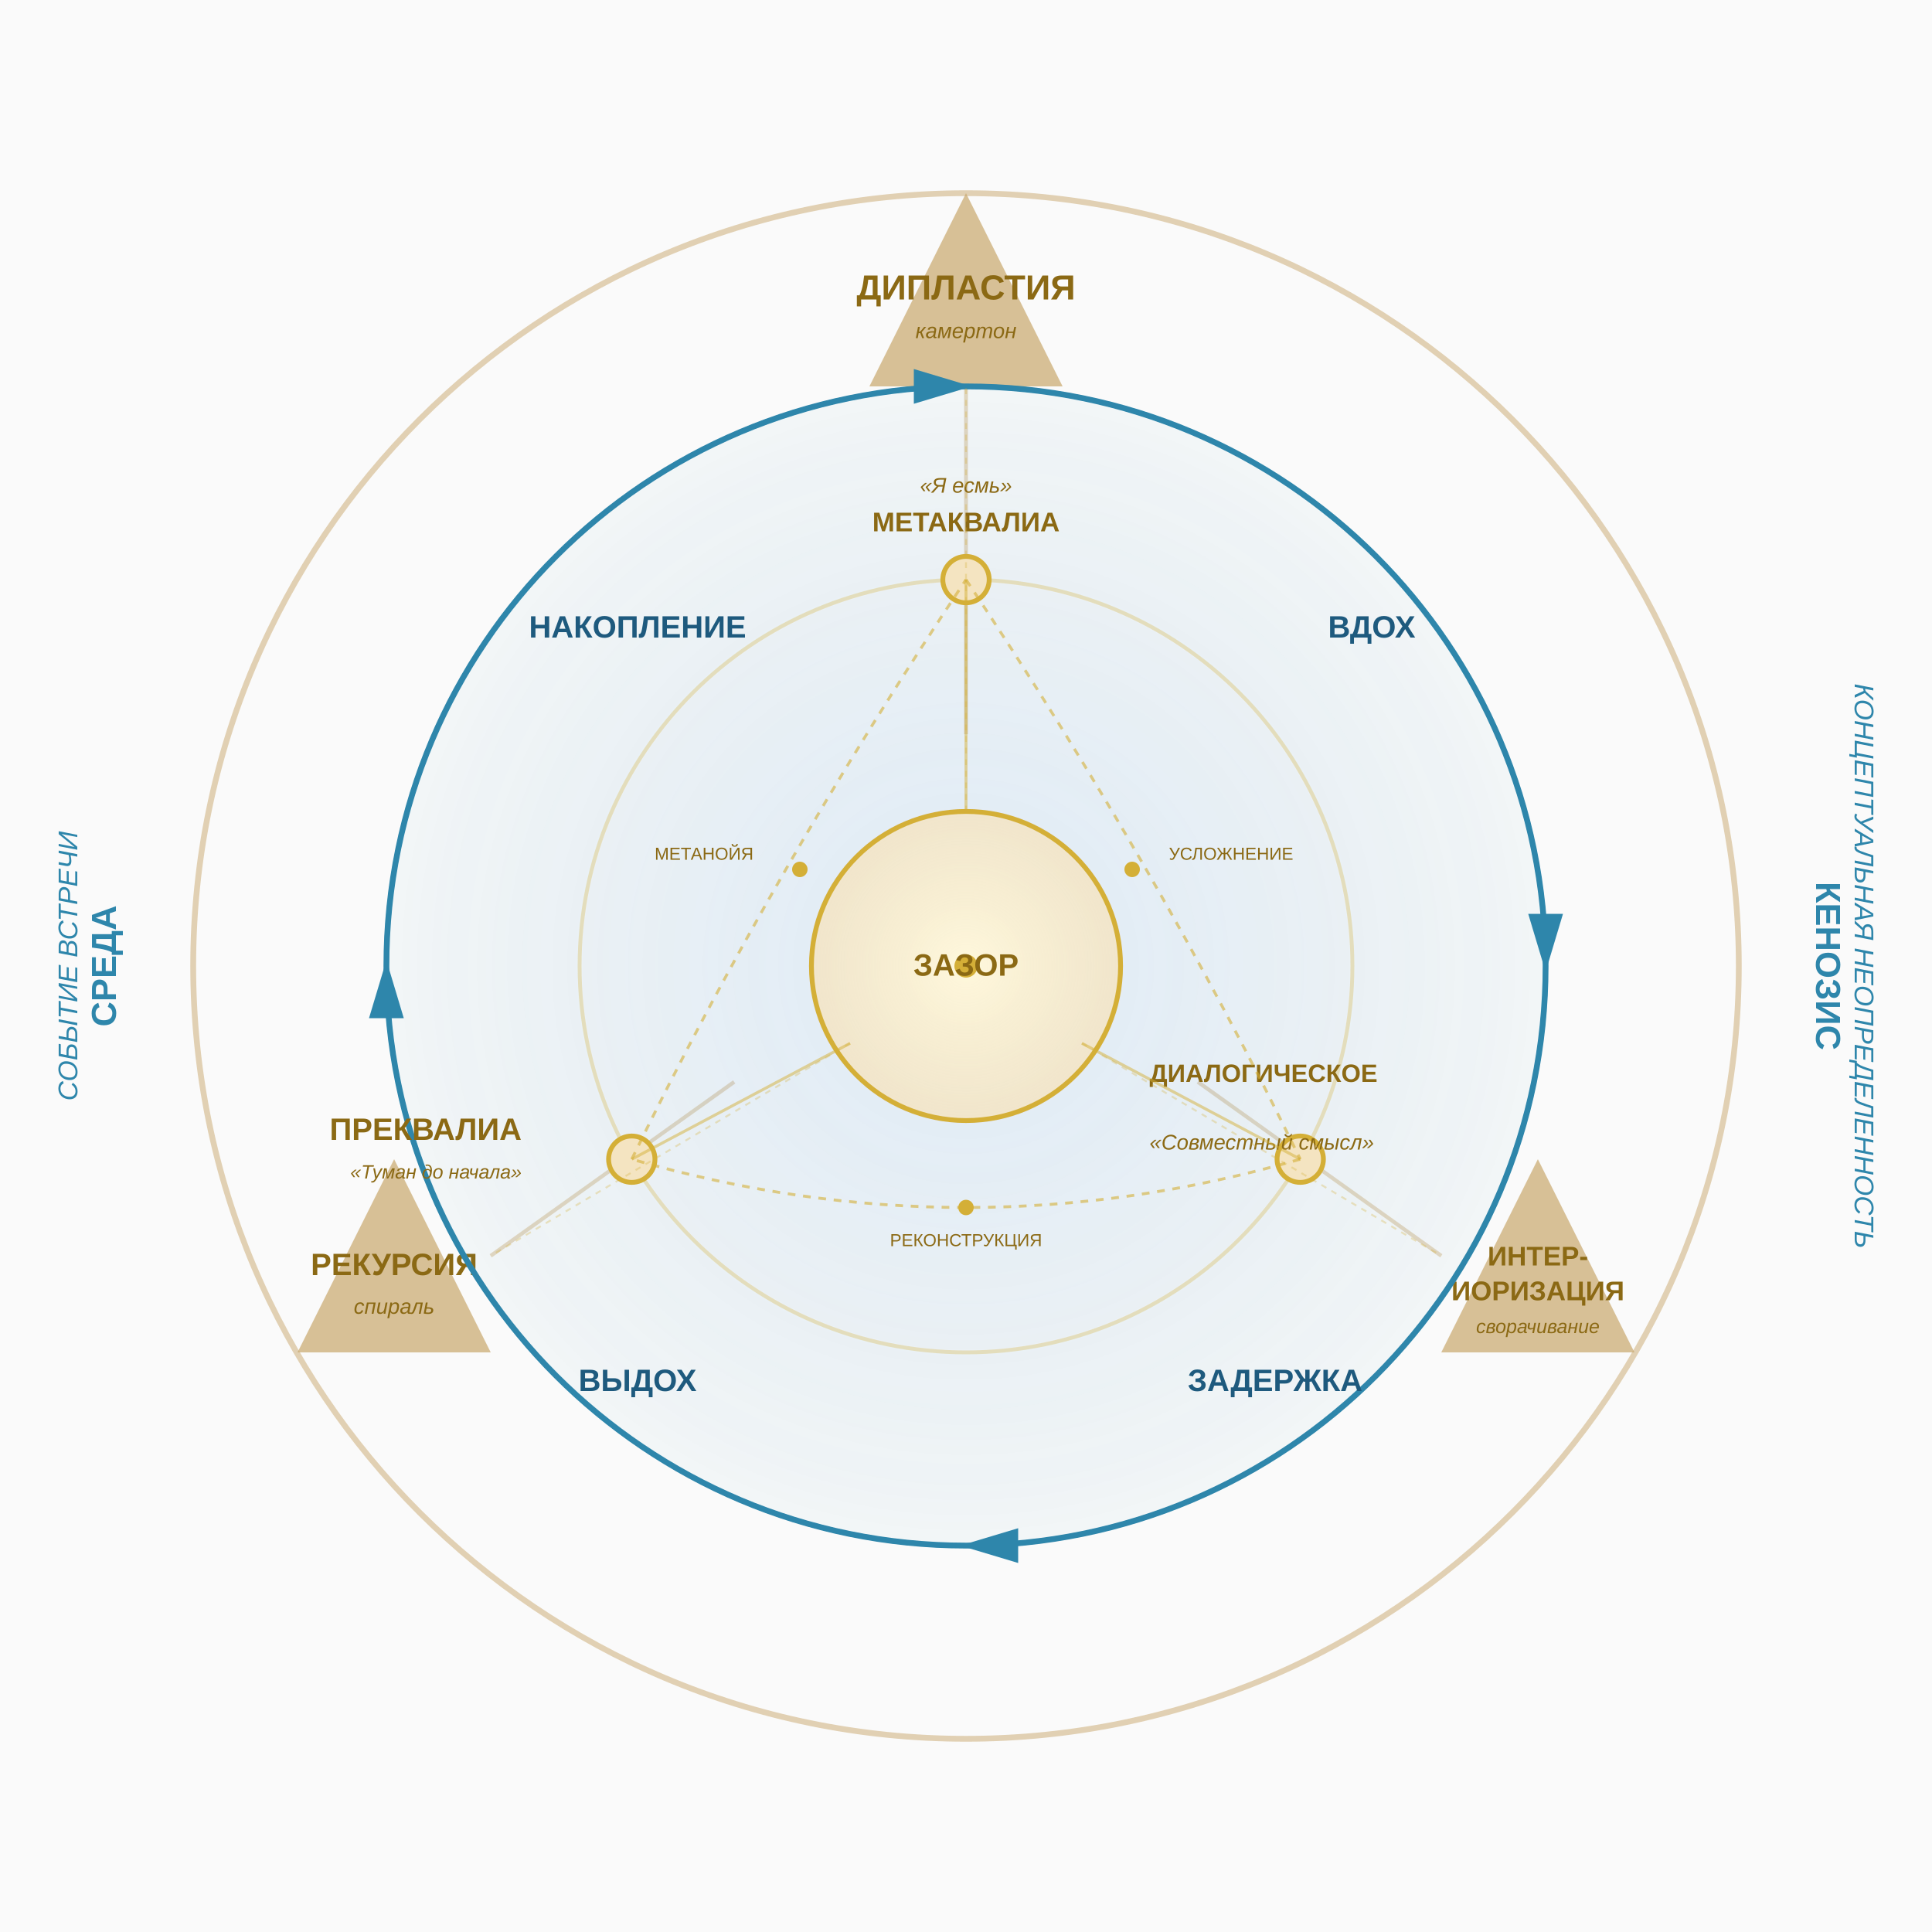
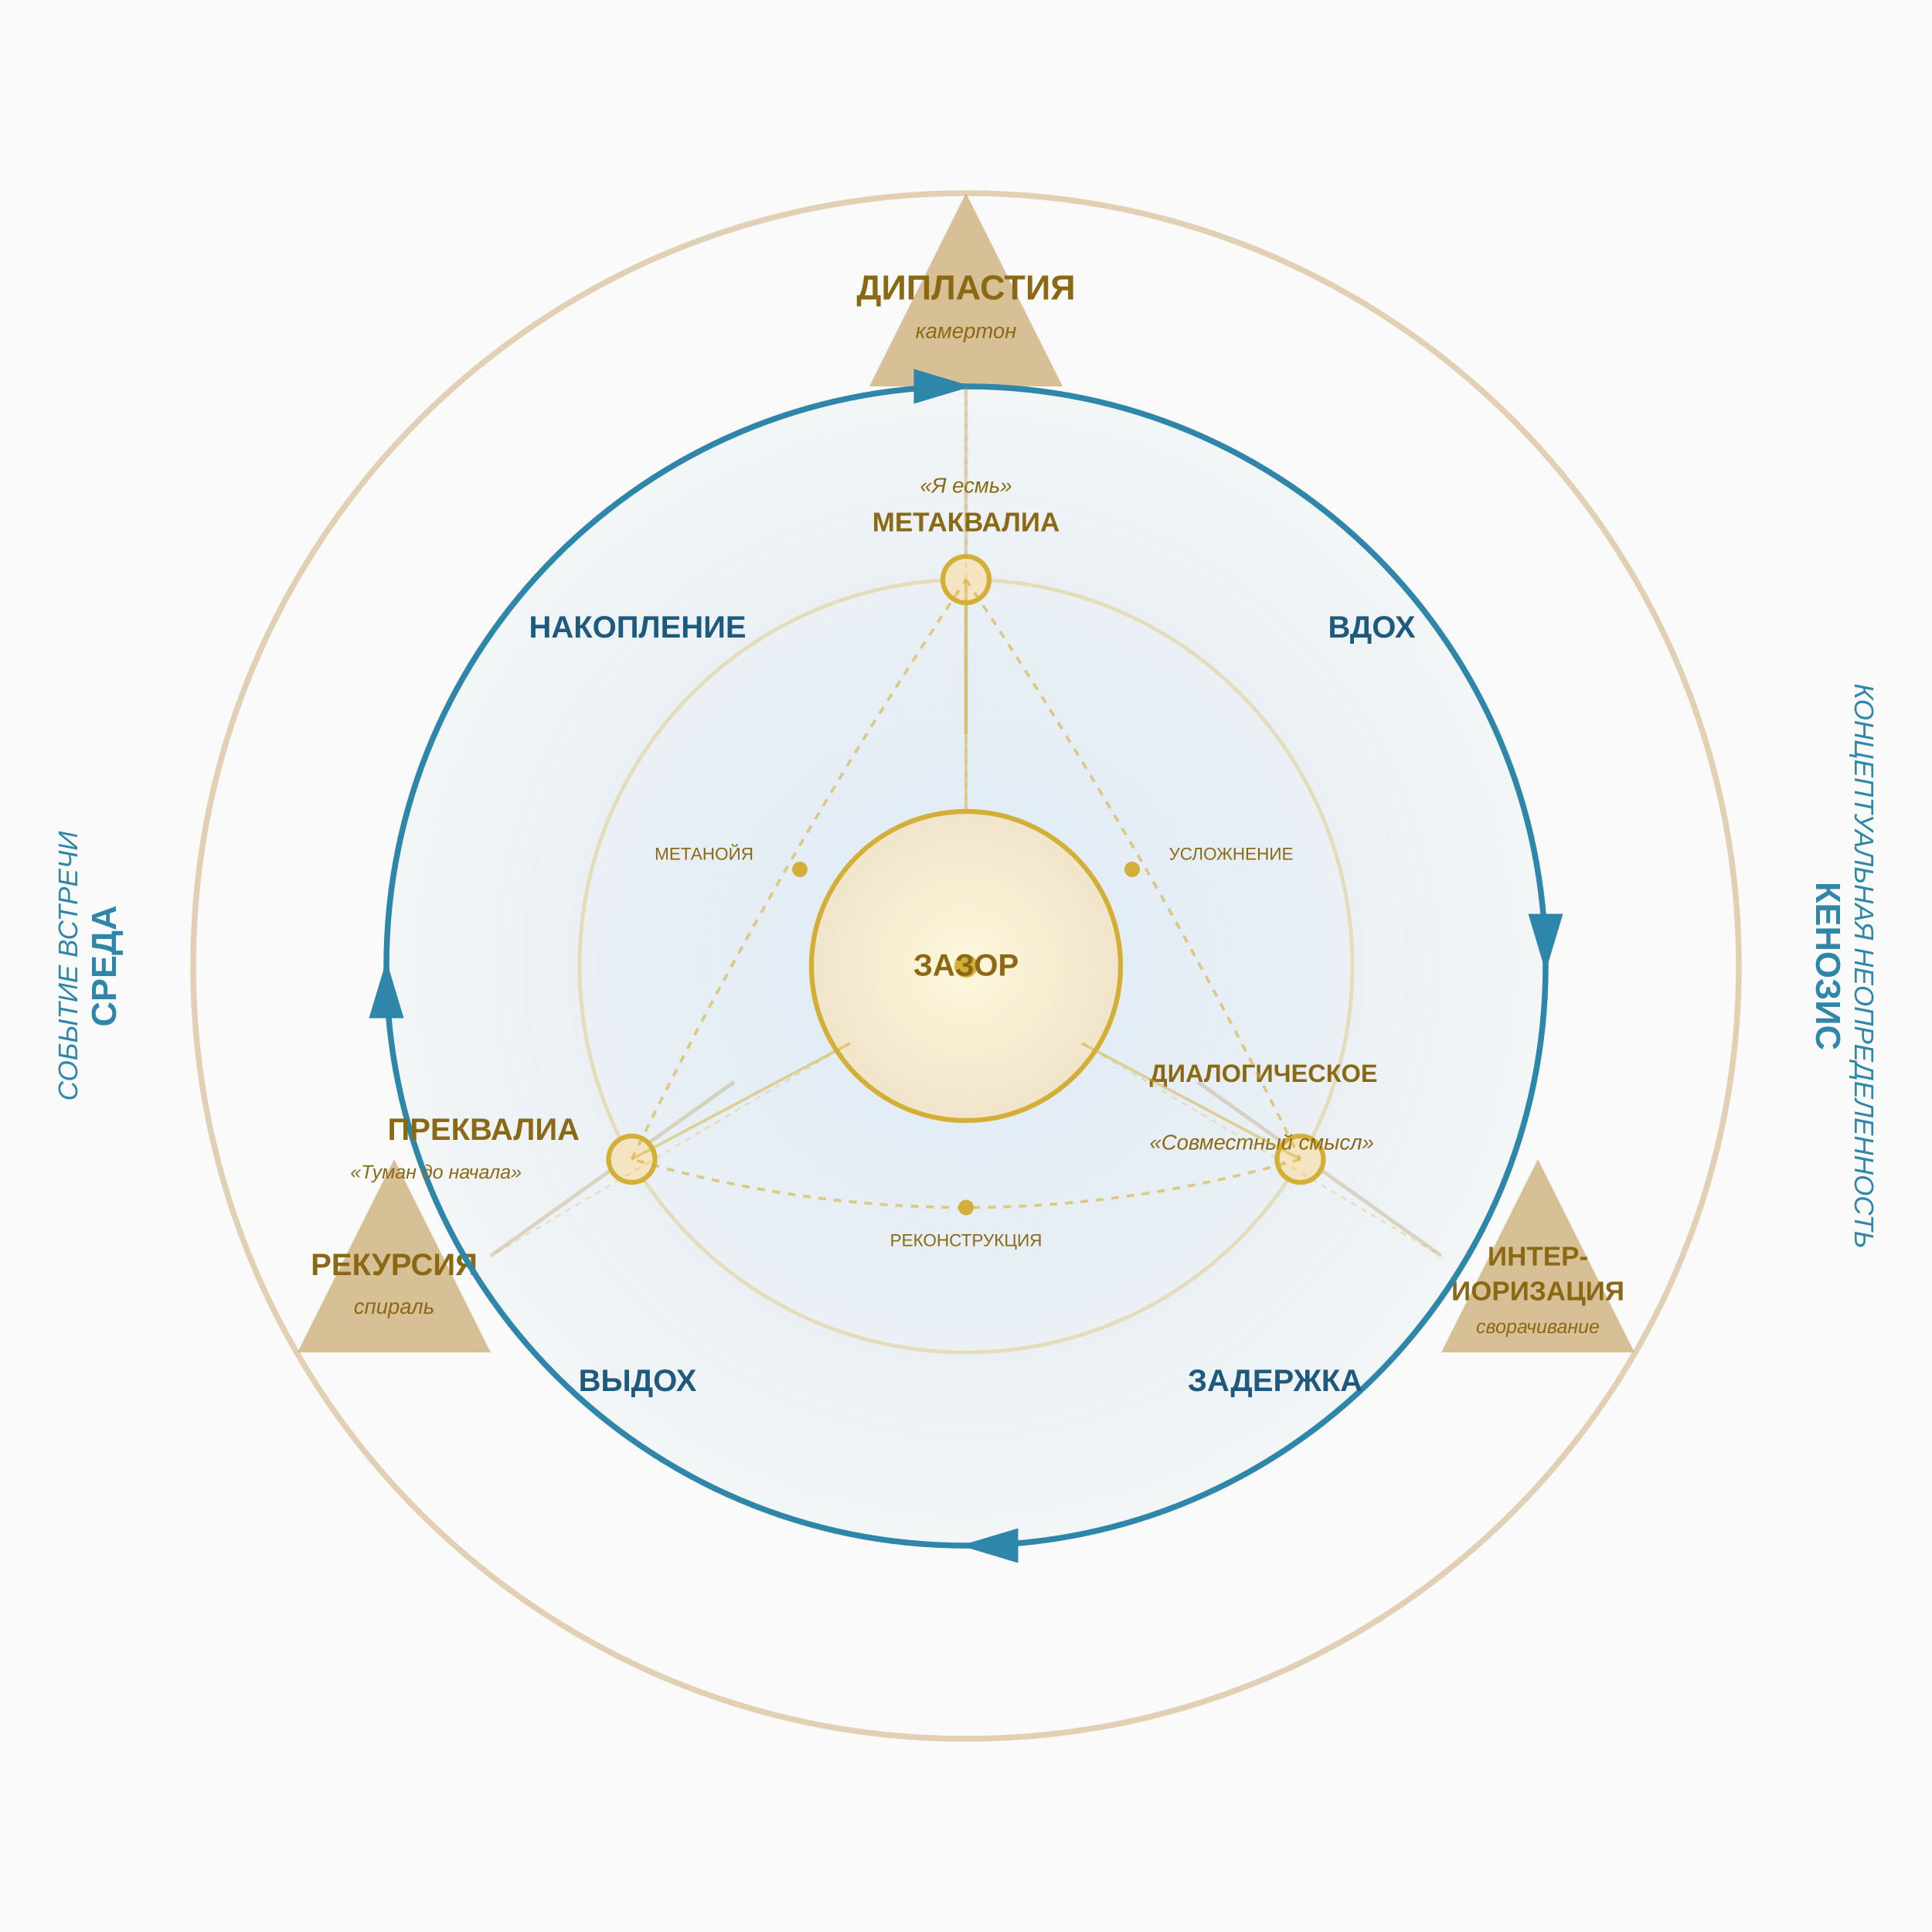
<svg xmlns="http://www.w3.org/2000/svg" viewBox="0 0 1000 1000" width="1000" height="1000">
  <defs>
    <radialGradient id="centerGlow" cx="50%" cy="50%" r="50%">
      <stop offset="0%" style="stop-color:#FFF8DC;stop-opacity:1" />
      <stop offset="100%" style="stop-color:#F4E4C1;stop-opacity:0.8" />
    </radialGradient>
    <radialGradient id="cycleGlow" cx="50%" cy="50%" r="50%">
      <stop offset="0%" style="stop-color:#4A90E2;stop-opacity:0.2" />
      <stop offset="100%" style="stop-color:#2E86AB;stop-opacity:0.05" />
    </radialGradient>
    <marker id="arrowhead" markerWidth="10" markerHeight="10" refX="9" refY="3" orient="auto">
      <polygon points="0 0, 10 3, 0 6" fill="#2E86AB" />
    </marker>
  </defs>
  <rect width="1000" height="1000" fill="#FAFAFA" />
  <circle cx="500" cy="500" r="400" fill="none" stroke="#C8A66B" stroke-width="3" opacity="0.5" />
  <g id="diplostia">
    <path d="M 500 100 L 450 200 L 550 200 Z" fill="#C8A66B" opacity="0.7" />
    <text x="500" y="155" text-anchor="middle" font-family="Arial, sans-serif" font-size="18" font-weight="bold" fill="#8B6914">ДИПЛАСТИЯ</text>
    <text x="500" y="175" text-anchor="middle" font-family="Arial, sans-serif" font-size="11" fill="#8B6914" font-style="italic">камертон</text>
    <line x1="500" y1="200" x2="500" y2="380" stroke="#C8A66B" stroke-width="2" opacity="0.4" />
  </g>
  <g id="interiorization">
    <path d="M 846 700 L 746 700 L 796 600 Z" fill="#C8A66B" opacity="0.7" />
    <text x="796" y="655" text-anchor="middle" font-family="Arial, sans-serif" font-size="14" font-weight="bold" fill="#8B6914">ИНТЕР-</text>
    <text x="796" y="673" text-anchor="middle" font-family="Arial, sans-serif" font-size="14" font-weight="bold" fill="#8B6914">ИОРИЗАЦИЯ</text>
    <text x="796" y="690" text-anchor="middle" font-family="Arial, sans-serif" font-size="10" fill="#8B6914" font-style="italic">сворачивание</text>
    <line x1="746" y1="650" x2="620" y2="560" stroke="#C8A66B" stroke-width="2" opacity="0.4" />
  </g>
  <g id="recursion">
    <path d="M 154 700 L 254 700 L 204 600 Z" fill="#C8A66B" opacity="0.7" />
    <text x="204" y="660" text-anchor="middle" font-family="Arial, sans-serif" font-size="16" font-weight="bold" fill="#8B6914">РЕКУРСИЯ</text>
    <text x="204" y="680" text-anchor="middle" font-family="Arial, sans-serif" font-size="11" fill="#8B6914" font-style="italic">спираль</text>
    <line x1="254" y1="650" x2="380" y2="560" stroke="#C8A66B" stroke-width="2" opacity="0.4" />
  </g>
  <circle cx="500" cy="500" r="300" fill="url(#cycleGlow)" stroke="#2E86AB" stroke-width="2.5" opacity="0.8" />
  <g id="inhale">
    <path d="M 500 200 A 300 300 0 0 1 800 500" fill="none" stroke="#2E86AB" stroke-width="3" marker-end="url(#arrowhead)" />
    <text x="710" y="330" text-anchor="middle" font-family="Arial, sans-serif" font-size="16" font-weight="bold" fill="#1E5A7E">ВДОХ</text>
  </g>
  <g id="delay">
    <path d="M 800 500 A 300 300 0 0 1 500 800" fill="none" stroke="#2E86AB" stroke-width="3" marker-end="url(#arrowhead)" />
    <text x="660" y="720" text-anchor="middle" font-family="Arial, sans-serif" font-size="16" font-weight="bold" fill="#1E5A7E">ЗАДЕРЖКА</text>
  </g>
  <g id="exhale">
    <path d="M 500 800 A 300 300 0 0 1 200 500" fill="none" stroke="#2E86AB" stroke-width="3" marker-end="url(#arrowhead)" />
    <text x="330" y="720" text-anchor="middle" font-family="Arial, sans-serif" font-size="16" font-weight="bold" fill="#1E5A7E">ВЫДОХ</text>
  </g>
  <g id="accumulate">
    <path d="M 200 500 A 300 300 0 0 1 500 200" fill="none" stroke="#2E86AB" stroke-width="3" marker-end="url(#arrowhead)" />
    <text x="330" y="330" text-anchor="middle" font-family="Arial, sans-serif" font-size="16" font-weight="bold" fill="#1E5A7E">НАКОПЛЕНИЕ</text>
  </g>
  <circle cx="500" cy="500" r="200" fill="none" stroke="#D4AF37" stroke-width="2" opacity="0.3" />
  <g id="metaqualia">
    <circle cx="500" cy="300" r="12" fill="#F4E4C1" stroke="#D4AF37" stroke-width="2.5" />
    <text x="500" y="275" text-anchor="middle" font-family="Arial, sans-serif" font-size="14" font-weight="bold" fill="#8B6914">МЕТАКВАЛИА</text>
    <text x="500" y="255" text-anchor="middle" font-family="Arial, sans-serif" font-size="11" fill="#8B6914" font-style="italic">«Я есмь»</text>
  </g>
  <g id="dialogical">
    <circle cx="673" cy="600" r="12" fill="#F4E4C1" stroke="#D4AF37" stroke-width="2.5" />
    <text x="595" y="560" text-anchor="start" font-family="Arial, sans-serif" font-size="13" font-weight="bold" fill="#8B6914">ДИАЛОГИЧЕСКОЕ</text>
    <text x="595" y="595" text-anchor="start" font-family="Arial, sans-serif" font-size="11" fill="#8B6914" font-style="italic">«Совместный смысл»</text>
  </g>
  <g id="prequalia">
    <circle cx="327" cy="600" r="12" fill="#F4E4C1" stroke="#D4AF37" stroke-width="2.5" />
-     <text x="270" y="590" text-anchor="end" font-family="Arial, sans-serif" font-size="16" font-weight="bold" fill="#8B6914">ПРЕКВАЛИА</text>
+     <text x="300" y="590" text-anchor="end" font-family="Arial, sans-serif" font-size="16" font-weight="bold" fill="#8B6914">ПРЕКВАЛИА</text>
    <text x="270" y="610" text-anchor="end" font-family="Arial, sans-serif" font-size="10" fill="#8B6914" font-style="italic">«Туман до начала»</text>
  </g>
  <path d="M 500 300 Q 600 450 673 600" fill="none" stroke="#D4AF37" stroke-width="1.5" stroke-dasharray="4,4" opacity="0.6" />
  <path d="M 673 600 Q 500 650 327 600" fill="none" stroke="#D4AF37" stroke-width="1.5" stroke-dasharray="4,4" opacity="0.6" />
  <path d="M 327 600 Q 400 450 500 300" fill="none" stroke="#D4AF37" stroke-width="1.5" stroke-dasharray="4,4" opacity="0.6" />
  <circle cx="586" cy="450" r="4" fill="#D4AF37" />
  <text x="605" y="445" font-family="Arial, sans-serif" font-size="9" fill="#8B6914">УСЛОЖНЕНИЕ</text>
  <circle cx="500" cy="625" r="4" fill="#D4AF37" />
  <text x="500" y="645" text-anchor="middle" font-family="Arial, sans-serif" font-size="9" fill="#8B6914">РЕКОНСТРУКЦИЯ</text>
  <circle cx="414" cy="450" r="4" fill="#D4AF37" />
  <text x="390" y="445" text-anchor="end" font-family="Arial, sans-serif" font-size="9" fill="#8B6914">МЕТАНОЙЯ</text>
  <circle cx="500" cy="500" r="80" fill="url(#centerGlow)" stroke="#D4AF37" stroke-width="2.5" />
  <circle cx="500" cy="500" r="6" fill="#D4AF37" />
  <text x="500" y="505" text-anchor="middle" font-family="Arial, sans-serif" font-size="16" font-weight="bold" fill="#8B6914">ЗАЗОР</text>
  <line x1="500" y1="420" x2="500" y2="200" stroke="#D4AF37" stroke-width="1" opacity="0.3" stroke-dasharray="3,3" />
  <line x1="560" y1="540" x2="746" y2="650" stroke="#D4AF37" stroke-width="1" opacity="0.3" stroke-dasharray="3,3" />
  <line x1="440" y1="540" x2="254" y2="650" stroke="#D4AF37" stroke-width="1" opacity="0.3" stroke-dasharray="3,3" />
  <line x1="500" y1="420" x2="500" y2="300" stroke="#D4AF37" stroke-width="1.5" opacity="0.5" />
  <line x1="560" y1="540" x2="673" y2="600" stroke="#D4AF37" stroke-width="1.5" opacity="0.5" />
  <line x1="440" y1="540" x2="327" y2="600" stroke="#D4AF37" stroke-width="1.5" opacity="0.5" />
  <text x="940" y="500" text-anchor="middle" font-family="Arial, sans-serif" font-size="18" font-weight="bold" fill="#2E86AB" transform="rotate(90 940 500)">КЕНОЗИС</text>
  <text x="960" y="500" text-anchor="middle" font-family="Arial, sans-serif" font-size="14" fill="#2E86AB" font-style="italic" transform="rotate(90 960 500)">КОНЦЕПТУАЛЬНАЯ НЕОПРЕДЕЛЕННОСТЬ</text>
  <text x="60" y="500" text-anchor="middle" font-family="Arial, sans-serif" font-size="18" font-weight="bold" fill="#2E86AB" transform="rotate(-90 60 500)">СРЕДА</text>
  <text x="40" y="500" text-anchor="middle" font-family="Arial, sans-serif" font-size="14" fill="#2E86AB" font-style="italic" transform="rotate(-90 40 500)">СОБЫТИЕ ВСТРЕЧИ</text>
</svg>
